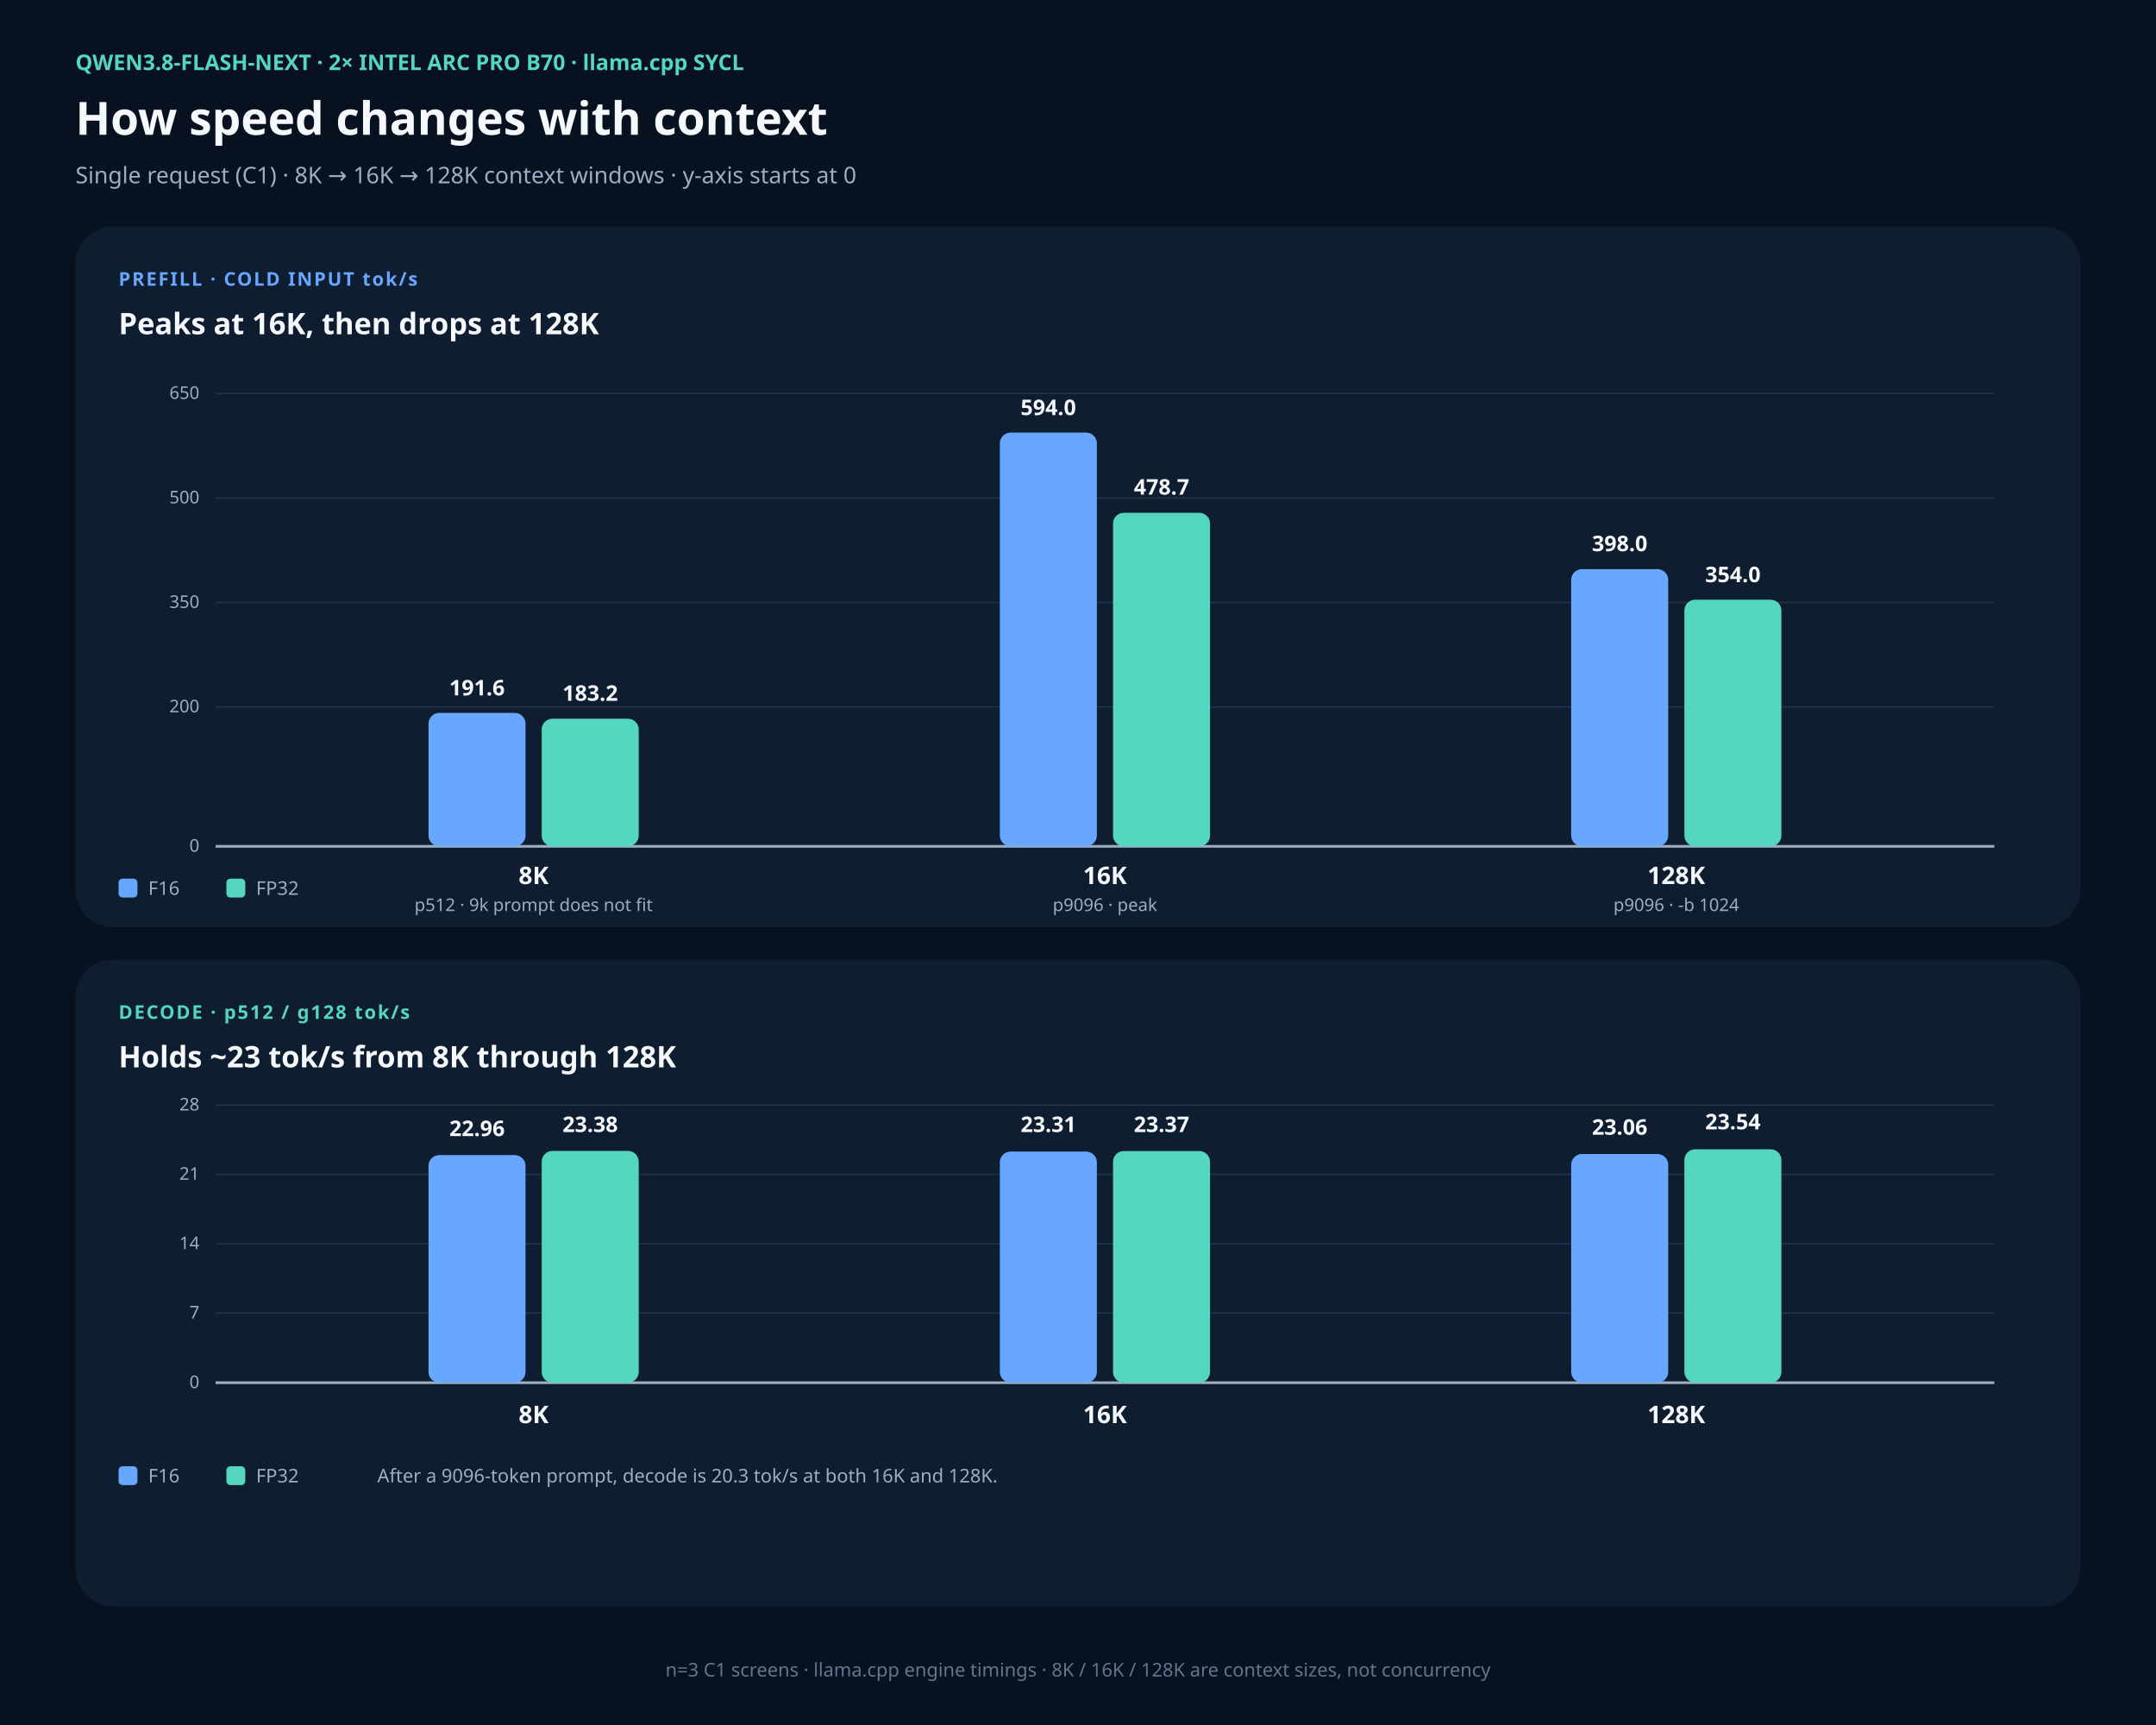
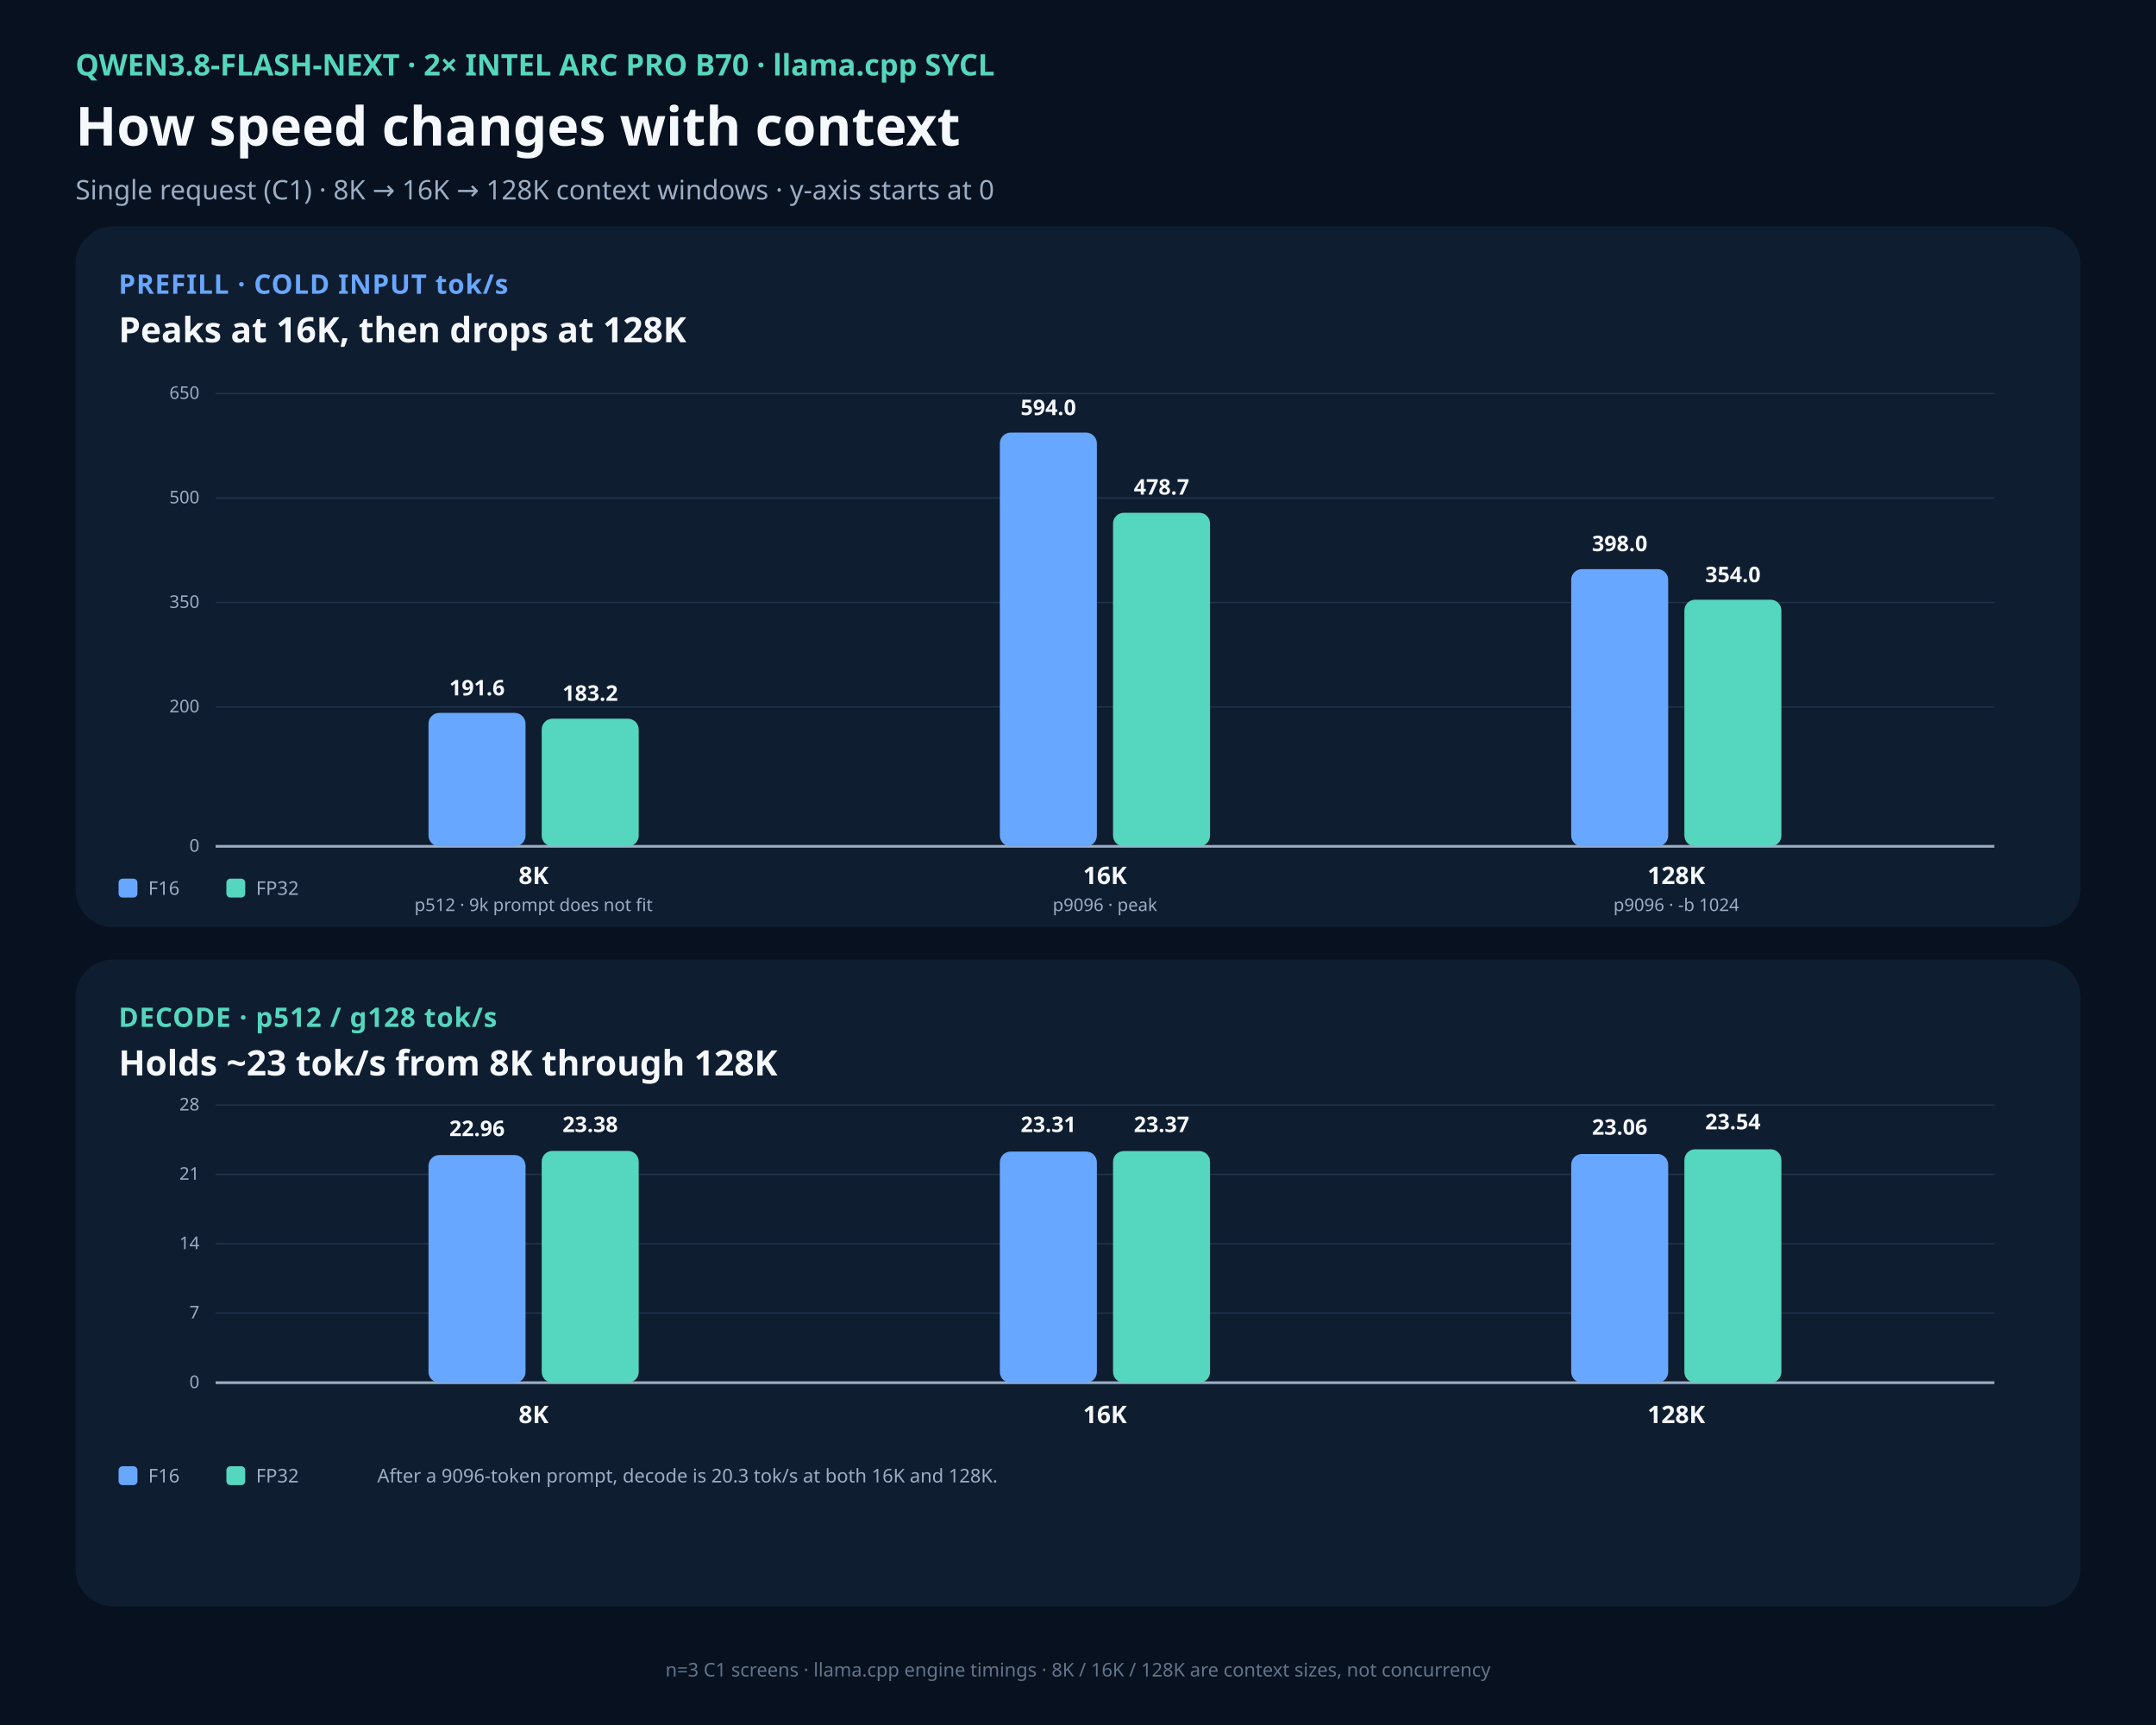
<svg xmlns="http://www.w3.org/2000/svg" width="1600" height="1280" viewBox="0 0 1600 1280" role="img" aria-labelledby="title desc">
  <rect width="1600" height="1280" fill="#07111f" />
-   <text x="56" y="52" fill="#55d6be" font-size="16" font-weight="700" font-family="ui-sans-serif, system-ui, sans-serif">QWEN3.8-FLASH-NEXT · 2× INTEL ARC PRO B70 · llama.cpp SYCL</text>
-   <text x="56" y="100" fill="#f5f8fc" font-size="34" font-weight="700" font-family="ui-sans-serif, system-ui, sans-serif">How speed changes with context</text>
-   <text x="56" y="136" fill="#9caec4" font-size="17" font-family="ui-sans-serif, system-ui, sans-serif">Single request (C1) · 8K → 16K → 128K context windows · y-axis starts at 0</text>
+   <text x="56" y="56" fill="#55d6be" font-size="22" font-weight="700" font-family="ui-sans-serif, system-ui, sans-serif">QWEN3.8-FLASH-NEXT · 2× INTEL ARC PRO B70 · llama.cpp SYCL</text>
+   <text x="56" y="108" fill="#f5f8fc" font-size="40" font-weight="700" font-family="ui-sans-serif, system-ui, sans-serif">How speed changes with context</text>
+   <text x="56" y="148" fill="#9caec4" font-size="20" font-family="ui-sans-serif, system-ui, sans-serif">Single request (C1) · 8K → 16K → 128K context windows · y-axis starts at 0</text>
  <rect x="56" y="168" width="1488" height="520" rx="28" fill="#0f1d30" />
-   <text x="88" y="212" fill="#68a7ff" font-size="14" font-weight="700" letter-spacing="1.2" font-family="ui-sans-serif, system-ui, sans-serif">PREFILL · COLD INPUT tok/s</text>
-   <text x="88" y="248" fill="#f5f8fc" font-size="22" font-weight="700" font-family="ui-sans-serif, system-ui, sans-serif">Peaks at 16K, then drops at 128K</text>
+   <text x="88" y="218" fill="#68a7ff" font-size="20" font-weight="700" letter-spacing="0.6" font-family="ui-sans-serif, system-ui, sans-serif">PREFILL · COLD INPUT tok/s</text>
+   <text x="88" y="254" fill="#f5f8fc" font-size="26" font-weight="700" font-family="ui-sans-serif, system-ui, sans-serif">Peaks at 16K, then drops at 128K</text>
  <line x1="160" y1="292" x2="1480" y2="292" stroke="#20344d" stroke-width="1" />
  <text x="148" y="296" fill="#9caec4" font-size="13" text-anchor="end" font-family="ui-sans-serif, system-ui, sans-serif">650</text>
  <line x1="160" y1="369.5" x2="1480" y2="369.5" stroke="#20344d" stroke-width="1" />
  <text x="148" y="373.5" fill="#9caec4" font-size="13" text-anchor="end" font-family="ui-sans-serif, system-ui, sans-serif">500</text>
  <line x1="160" y1="447.1" x2="1480" y2="447.1" stroke="#20344d" stroke-width="1" />
  <text x="148" y="451.1" fill="#9caec4" font-size="13" text-anchor="end" font-family="ui-sans-serif, system-ui, sans-serif">350</text>
  <line x1="160" y1="524.6" x2="1480" y2="524.6" stroke="#20344d" stroke-width="1" />
  <text x="148" y="528.6" fill="#9caec4" font-size="13" text-anchor="end" font-family="ui-sans-serif, system-ui, sans-serif">200</text>
  <line x1="160" y1="628" x2="1480" y2="628" stroke="#9caec4" stroke-width="2" />
  <text x="148" y="632" fill="#9caec4" font-size="13" text-anchor="end" font-family="ui-sans-serif, system-ui, sans-serif">0</text>
  <rect x="318" y="529.0" width="72" height="99.0" rx="8" fill="#68a7ff" />
  <rect x="402" y="533.3" width="72" height="94.7" rx="8" fill="#55d6be" />
  <text x="354" y="516" fill="#f5f8fc" font-size="16" font-weight="700" text-anchor="middle" font-family="ui-sans-serif, system-ui, sans-serif">191.6</text>
  <text x="438" y="520" fill="#f5f8fc" font-size="16" font-weight="700" text-anchor="middle" font-family="ui-sans-serif, system-ui, sans-serif">183.2</text>
  <text x="396" y="656" fill="#f5f8fc" font-size="18" font-weight="700" text-anchor="middle" font-family="ui-sans-serif, system-ui, sans-serif">8K</text>
  <text x="396" y="676" fill="#9caec4" font-size="13" text-anchor="middle" font-family="ui-sans-serif, system-ui, sans-serif">p512 · 9k prompt does not fit</text>
  <rect x="742" y="321.0" width="72" height="307.0" rx="8" fill="#68a7ff" />
  <rect x="826" y="380.5" width="72" height="247.5" rx="8" fill="#55d6be" />
  <text x="778" y="308" fill="#f5f8fc" font-size="16" font-weight="700" text-anchor="middle" font-family="ui-sans-serif, system-ui, sans-serif">594.0</text>
  <text x="862" y="367" fill="#f5f8fc" font-size="16" font-weight="700" text-anchor="middle" font-family="ui-sans-serif, system-ui, sans-serif">478.7</text>
  <text x="820" y="656" fill="#f5f8fc" font-size="18" font-weight="700" text-anchor="middle" font-family="ui-sans-serif, system-ui, sans-serif">16K</text>
  <text x="820" y="676" fill="#9caec4" font-size="13" text-anchor="middle" font-family="ui-sans-serif, system-ui, sans-serif">p9096 · peak</text>
  <rect x="1166" y="422.3" width="72" height="205.7" rx="8" fill="#68a7ff" />
  <rect x="1250" y="445.0" width="72" height="183.0" rx="8" fill="#55d6be" />
  <text x="1202" y="409" fill="#f5f8fc" font-size="16" font-weight="700" text-anchor="middle" font-family="ui-sans-serif, system-ui, sans-serif">398.0</text>
  <text x="1286" y="432" fill="#f5f8fc" font-size="16" font-weight="700" text-anchor="middle" font-family="ui-sans-serif, system-ui, sans-serif">354.0</text>
  <text x="1244" y="656" fill="#f5f8fc" font-size="18" font-weight="700" text-anchor="middle" font-family="ui-sans-serif, system-ui, sans-serif">128K</text>
  <text x="1244" y="676" fill="#9caec4" font-size="13" text-anchor="middle" font-family="ui-sans-serif, system-ui, sans-serif">p9096 · -b 1024</text>
  <rect x="88" y="652" width="14" height="14" rx="3" fill="#68a7ff" />
  <text x="110" y="664" fill="#9caec4" font-size="14" font-family="ui-sans-serif, system-ui, sans-serif">F16</text>
  <rect x="168" y="652" width="14" height="14" rx="3" fill="#55d6be" />
  <text x="190" y="664" fill="#9caec4" font-size="14" font-family="ui-sans-serif, system-ui, sans-serif">FP32</text>
  <rect x="56" y="712" width="1488" height="480" rx="28" fill="#0f1d30" />
-   <text x="88" y="756" fill="#55d6be" font-size="14" font-weight="700" letter-spacing="1.2" font-family="ui-sans-serif, system-ui, sans-serif">DECODE · p512 / g128 tok/s</text>
-   <text x="88" y="792" fill="#f5f8fc" font-size="22" font-weight="700" font-family="ui-sans-serif, system-ui, sans-serif">Holds ~23 tok/s from 8K through 128K</text>
+   <text x="88" y="762" fill="#55d6be" font-size="20" font-weight="700" letter-spacing="0.6" font-family="ui-sans-serif, system-ui, sans-serif">DECODE · p512 / g128 tok/s</text>
+   <text x="88" y="798" fill="#f5f8fc" font-size="26" font-weight="700" font-family="ui-sans-serif, system-ui, sans-serif">Holds ~23 tok/s from 8K through 128K</text>
  <line x1="160" y1="820" x2="1480" y2="820" stroke="#20344d" stroke-width="1" />
  <text x="148" y="824" fill="#9caec4" font-size="13" text-anchor="end" font-family="ui-sans-serif, system-ui, sans-serif">28</text>
  <line x1="160" y1="871.4" x2="1480" y2="871.4" stroke="#20344d" stroke-width="1" />
  <text x="148" y="875.4" fill="#9caec4" font-size="13" text-anchor="end" font-family="ui-sans-serif, system-ui, sans-serif">21</text>
  <line x1="160" y1="922.9" x2="1480" y2="922.9" stroke="#20344d" stroke-width="1" />
  <text x="148" y="926.9" fill="#9caec4" font-size="13" text-anchor="end" font-family="ui-sans-serif, system-ui, sans-serif">14</text>
  <line x1="160" y1="974.3" x2="1480" y2="974.3" stroke="#20344d" stroke-width="1" />
  <text x="148" y="978.3" fill="#9caec4" font-size="13" text-anchor="end" font-family="ui-sans-serif, system-ui, sans-serif">7</text>
  <line x1="160" y1="1026" x2="1480" y2="1026" stroke="#9caec4" stroke-width="2" />
  <text x="148" y="1030" fill="#9caec4" font-size="13" text-anchor="end" font-family="ui-sans-serif, system-ui, sans-serif">0</text>
  <rect x="318" y="857.1" width="72" height="168.9" rx="8" fill="#68a7ff" />
  <rect x="402" y="854.0" width="72" height="172.0" rx="8" fill="#55d6be" />
  <text x="354" y="843" fill="#f5f8fc" font-size="16" font-weight="700" text-anchor="middle" font-family="ui-sans-serif, system-ui, sans-serif">22.96</text>
  <text x="438" y="840" fill="#f5f8fc" font-size="16" font-weight="700" text-anchor="middle" font-family="ui-sans-serif, system-ui, sans-serif">23.38</text>
  <text x="396" y="1056" fill="#f5f8fc" font-size="18" font-weight="700" text-anchor="middle" font-family="ui-sans-serif, system-ui, sans-serif">8K</text>
  <rect x="742" y="854.5" width="72" height="171.5" rx="8" fill="#68a7ff" />
  <rect x="826" y="854.1" width="72" height="171.9" rx="8" fill="#55d6be" />
  <text x="778" y="840" fill="#f5f8fc" font-size="16" font-weight="700" text-anchor="middle" font-family="ui-sans-serif, system-ui, sans-serif">23.31</text>
  <text x="862" y="840" fill="#f5f8fc" font-size="16" font-weight="700" text-anchor="middle" font-family="ui-sans-serif, system-ui, sans-serif">23.37</text>
  <text x="820" y="1056" fill="#f5f8fc" font-size="18" font-weight="700" text-anchor="middle" font-family="ui-sans-serif, system-ui, sans-serif">16K</text>
  <rect x="1166" y="856.3" width="72" height="169.7" rx="8" fill="#68a7ff" />
  <rect x="1250" y="852.8" width="72" height="173.2" rx="8" fill="#55d6be" />
  <text x="1202" y="842" fill="#f5f8fc" font-size="16" font-weight="700" text-anchor="middle" font-family="ui-sans-serif, system-ui, sans-serif">23.06</text>
  <text x="1286" y="838" fill="#f5f8fc" font-size="16" font-weight="700" text-anchor="middle" font-family="ui-sans-serif, system-ui, sans-serif">23.54</text>
  <text x="1244" y="1056" fill="#f5f8fc" font-size="18" font-weight="700" text-anchor="middle" font-family="ui-sans-serif, system-ui, sans-serif">128K</text>
  <rect x="88" y="1088" width="14" height="14" rx="3" fill="#68a7ff" />
  <text x="110" y="1100" fill="#9caec4" font-size="14" font-family="ui-sans-serif, system-ui, sans-serif">F16</text>
  <rect x="168" y="1088" width="14" height="14" rx="3" fill="#55d6be" />
  <text x="190" y="1100" fill="#9caec4" font-size="14" font-family="ui-sans-serif, system-ui, sans-serif">FP32</text>
  <text x="280" y="1100" fill="#9caec4" font-size="14" font-family="ui-sans-serif, system-ui, sans-serif">After a 9096-token prompt, decode is 20.3 tok/s at both 16K and 128K.</text>
  <text x="800" y="1244" fill="#64748b" font-size="14" text-anchor="middle" font-family="ui-sans-serif, system-ui, sans-serif">n=3 C1 screens · llama.cpp engine timings · 8K / 16K / 128K are context sizes, not concurrency</text>
</svg>
